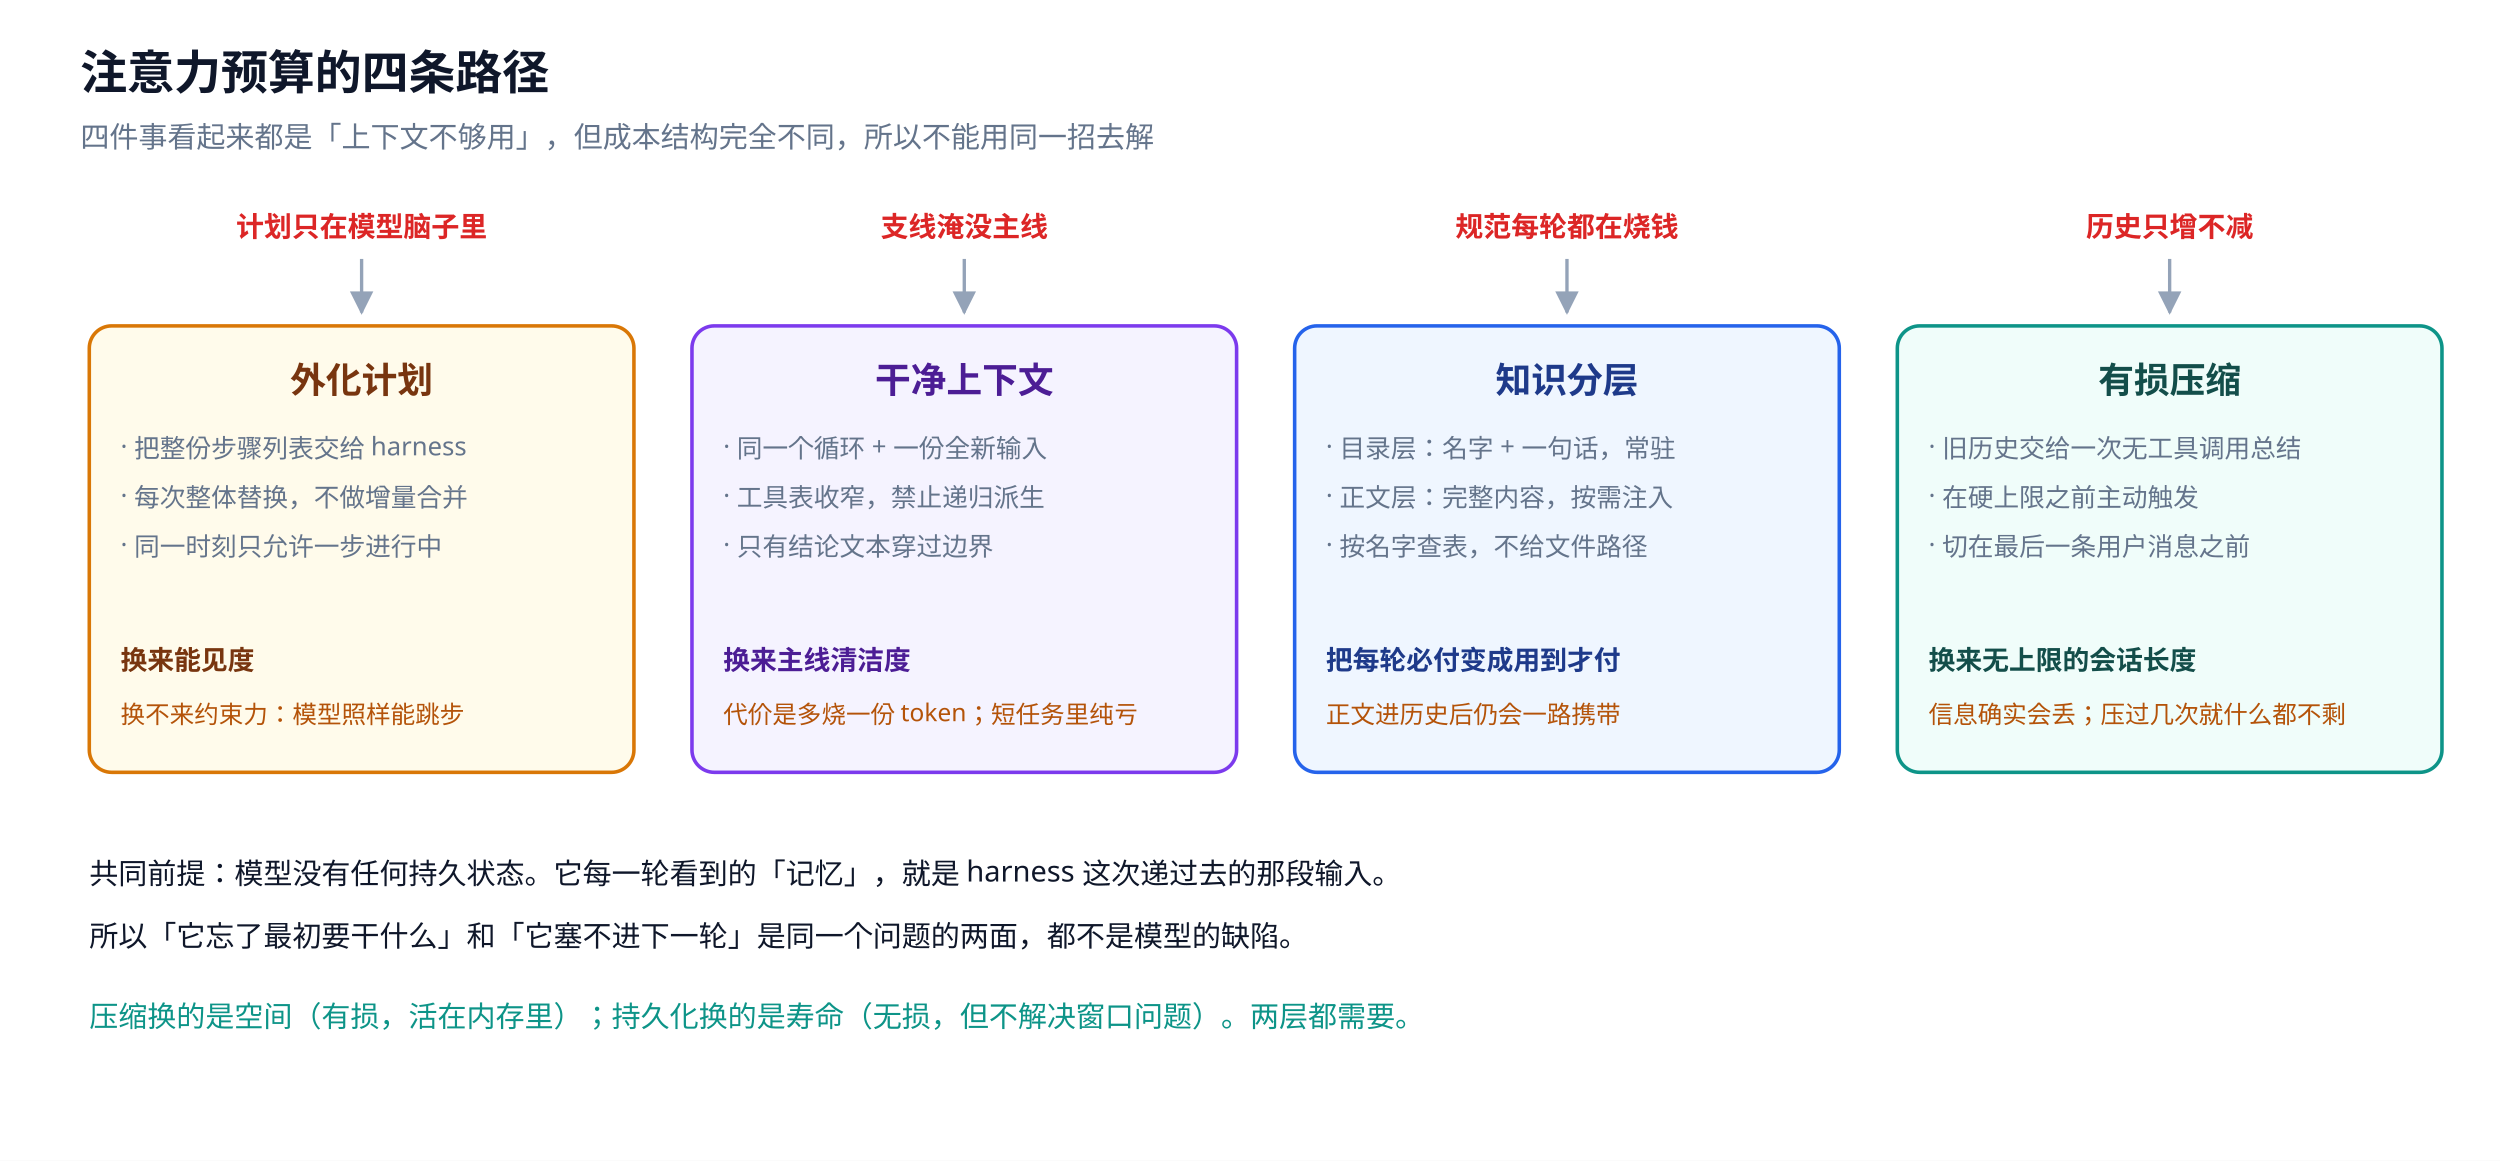
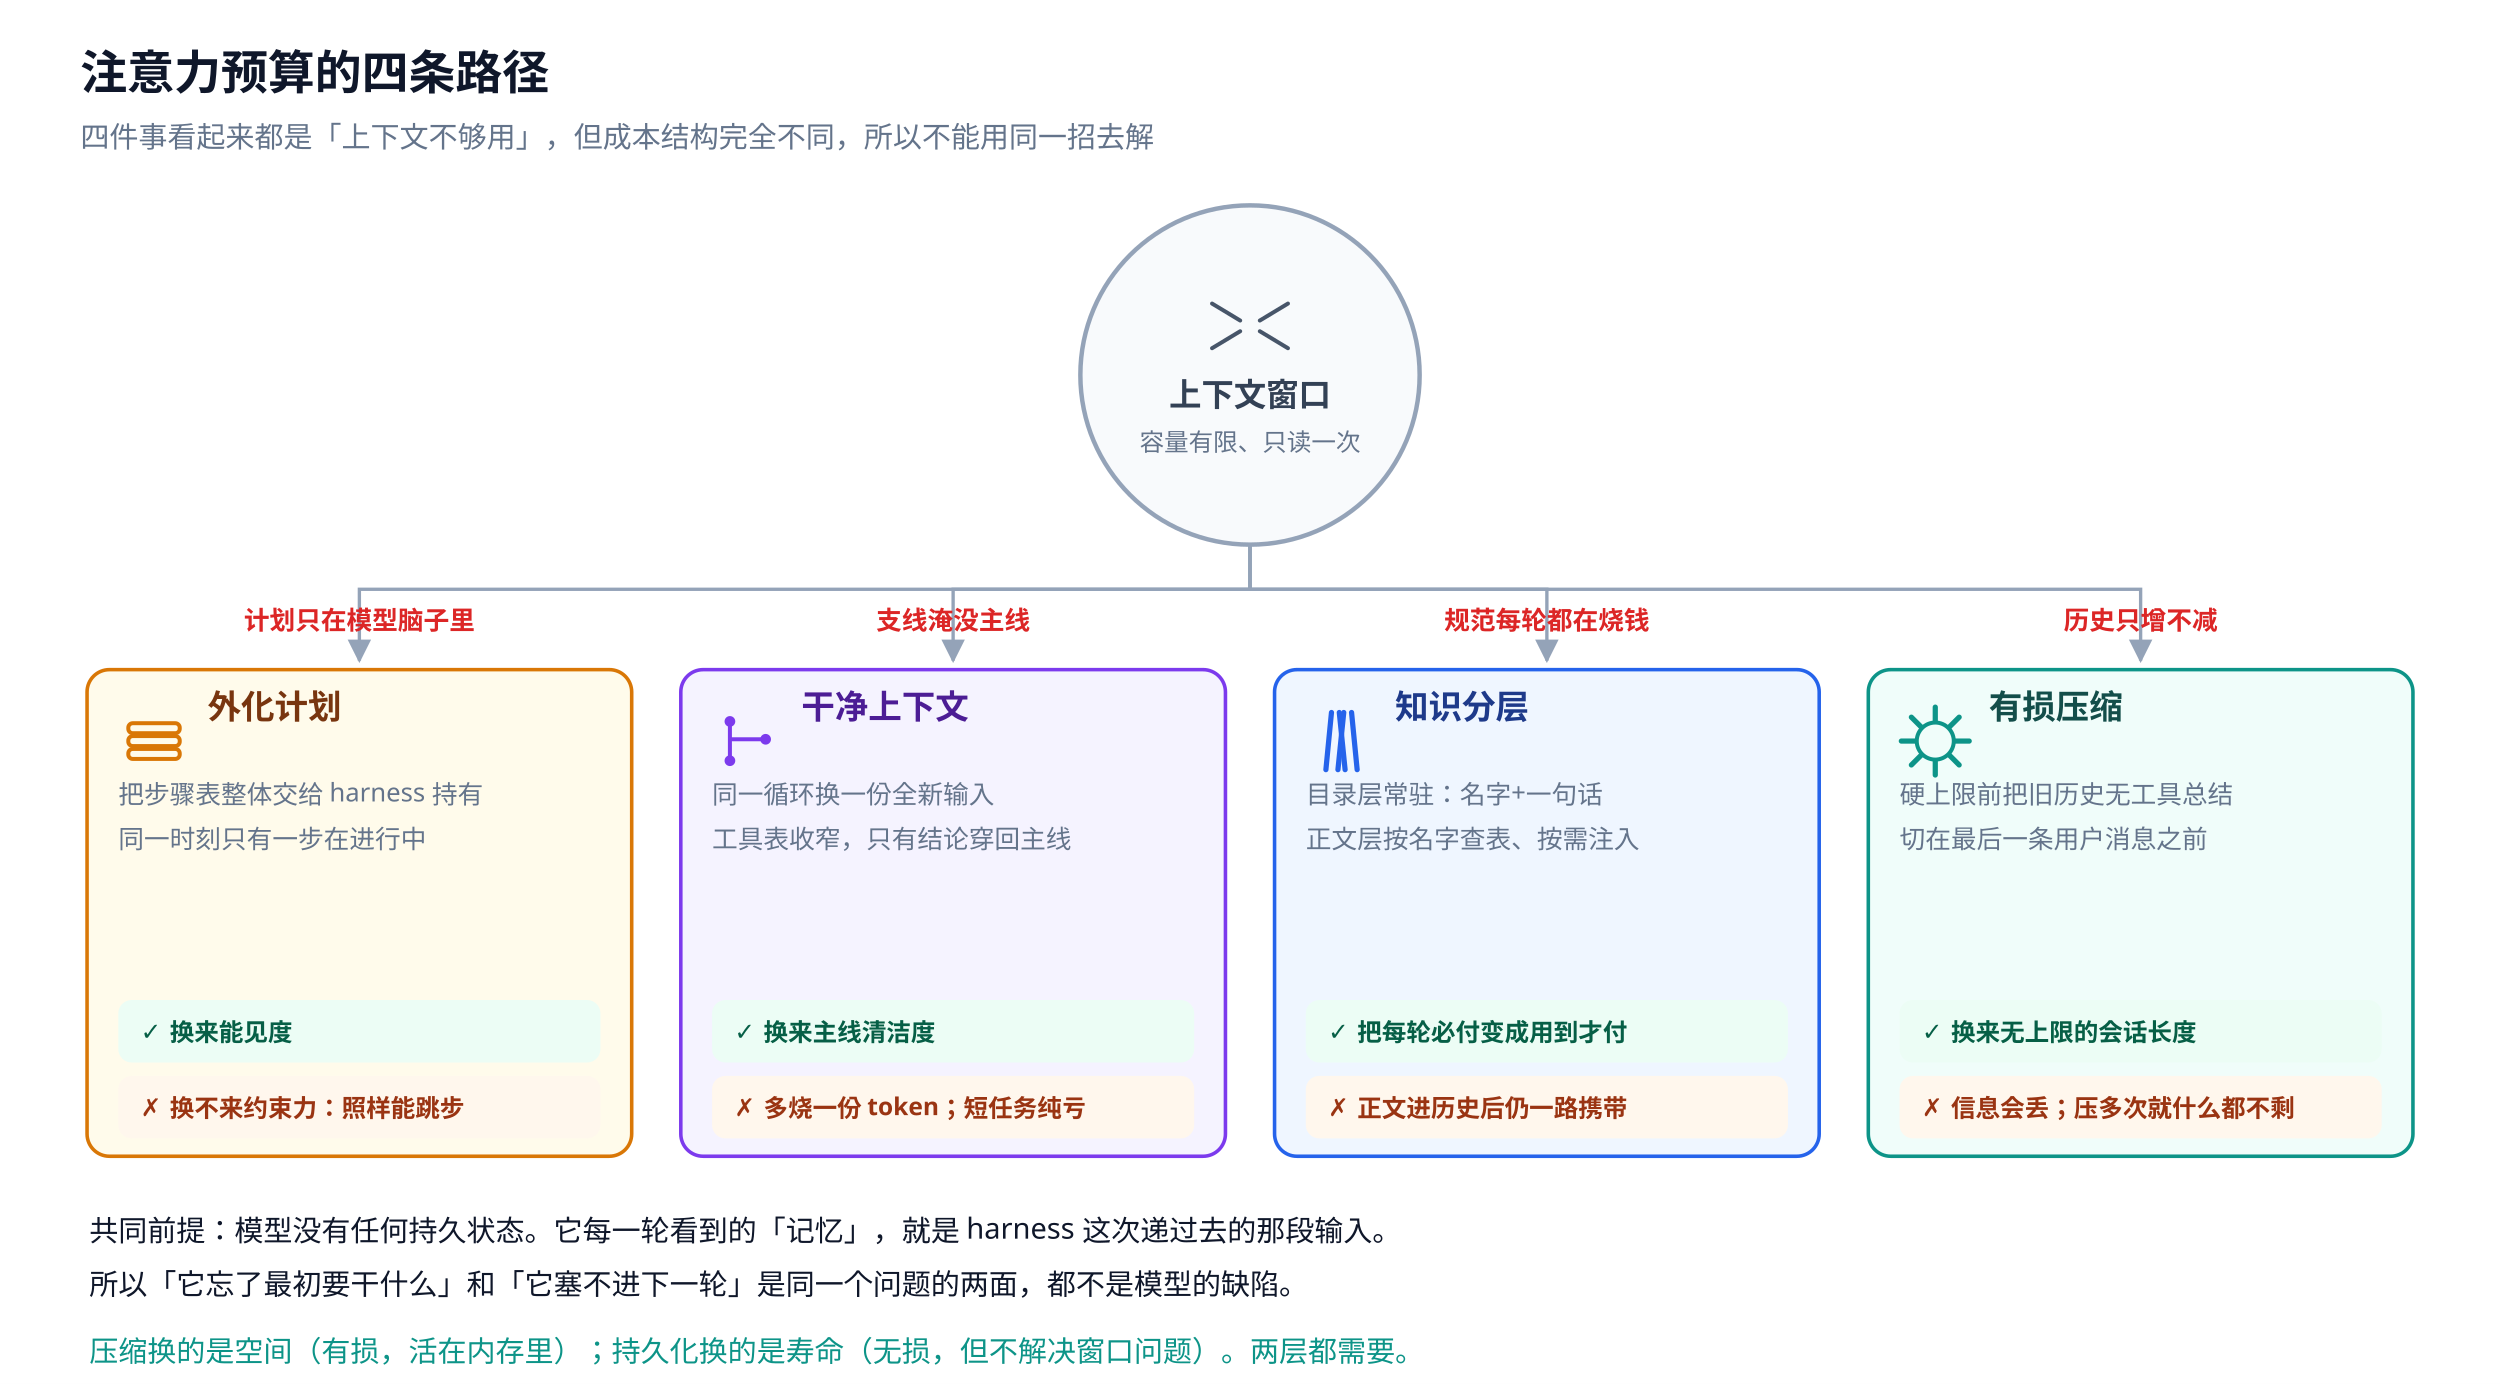
- <svg xmlns="http://www.w3.org/2000/svg" width="1120" height="520" viewBox="0 0 1120 520" font-family="'PingFang SC','Hiragino Sans GB','Heiti SC','Microsoft YaHei',sans-serif">
-   <rect width="1120" height="520" fill="#ffffff" />
+ <svg xmlns="http://www.w3.org/2000/svg" width="1120" height="620" viewBox="0 0 1120 620" font-family="'PingFang SC','Hiragino Sans GB','Heiti SC','Microsoft YaHei',sans-serif">
+   <rect width="1120" height="620" fill="#ffffff" />
  <defs>
    <marker id="a" viewBox="0 0 10 10" refX="9" refY="5" markerWidth="7" markerHeight="7" orient="auto">
      <path d="M0,0 L10,5 L0,10 z" fill="#94a3b8" />
    </marker>
    <marker id="ar" viewBox="0 0 10 10" refX="9" refY="5" markerWidth="7" markerHeight="7" orient="auto">
      <path d="M0,0 L10,5 L0,10 z" fill="#dc2626" />
    </marker>
    <marker id="ag" viewBox="0 0 10 10" refX="9" refY="5" markerWidth="7" markerHeight="7" orient="auto">
      <path d="M0,0 L10,5 L0,10 z" fill="#059669" />
    </marker>
  </defs>
  <text x="36" y="40" font-size="21" fill="#0f172a" text-anchor="start" font-weight="600">注意力预算的四条路径</text>
  <text x="36" y="66" font-size="13" fill="#64748b" text-anchor="start" font-weight="400">四件事看起来都是「上下文不够用」，但成本结构完全不同，所以不能用同一招去解</text>
-   <text x="162" y="106" font-size="12.5" fill="#dc2626" text-anchor="middle" font-weight="600">计划只在模型脑子里</text>
-   <path d="M162,116 L162,140" fill="none" stroke="#94a3b8" stroke-width="1.5" marker-end="url(#a)" />
-   <rect x="40" y="146" width="244" height="200" rx="10" fill="#fffbeb" stroke="#d97706" stroke-width="1.6" />
-   <text x="162" y="176" font-size="16" fill="#78350f" text-anchor="middle" font-weight="700">外化计划</text>
-   <text x="54" y="204" font-size="11.5" fill="#64748b" text-anchor="start" font-weight="400">· 把整份步骤列表交给 harness</text>
-   <text x="54" y="226" font-size="11.5" fill="#64748b" text-anchor="start" font-weight="400">· 每次整体替换，不做增量合并</text>
-   <text x="54" y="248" font-size="11.5" fill="#64748b" text-anchor="start" font-weight="400">· 同一时刻只允许一步进行中</text>
-   <text x="54" y="300" font-size="12" fill="#78350f" text-anchor="start" font-weight="600">换来能见度</text>
-   <text x="54" y="324" font-size="11" fill="#b45309" text-anchor="start" font-weight="400">换不来约束力：模型照样能跳步</text>
-   <text x="432" y="106" font-size="12.5" fill="#dc2626" text-anchor="middle" font-weight="600">支线淹没主线</text>
-   <path d="M432,116 L432,140" fill="none" stroke="#94a3b8" stroke-width="1.5" marker-end="url(#a)" />
-   <rect x="310" y="146" width="244" height="200" rx="10" fill="#f5f3ff" stroke="#7c3aed" stroke-width="1.6" />
-   <text x="432" y="176" font-size="16" fill="#4c1d95" text-anchor="middle" font-weight="700">干净上下文</text>
-   <text x="324" y="204" font-size="11.5" fill="#64748b" text-anchor="start" font-weight="400">· 同一个循环 + 一份全新输入</text>
-   <text x="324" y="226" font-size="11.5" fill="#64748b" text-anchor="start" font-weight="400">· 工具表收窄，禁止递归派生</text>
-   <text x="324" y="248" font-size="11.5" fill="#64748b" text-anchor="start" font-weight="400">· 只有结论文本穿过边界</text>
-   <text x="324" y="300" font-size="12" fill="#4c1d95" text-anchor="start" font-weight="600">换来主线清洁度</text>
-   <text x="324" y="324" font-size="11" fill="#b45309" text-anchor="start" font-weight="400">代价是多烧一份 token；短任务里纯亏</text>
-   <text x="702" y="106" font-size="12.5" fill="#dc2626" text-anchor="middle" font-weight="600">规范每轮都在烧钱</text>
-   <path d="M702,116 L702,140" fill="none" stroke="#94a3b8" stroke-width="1.5" marker-end="url(#a)" />
-   <rect x="580" y="146" width="244" height="200" rx="10" fill="#eff6ff" stroke="#2563eb" stroke-width="1.6" />
-   <text x="702" y="176" font-size="16" fill="#1e3a8a" text-anchor="middle" font-weight="700">知识分层</text>
-   <text x="594" y="204" font-size="11.5" fill="#64748b" text-anchor="start" font-weight="400">· 目录层：名字 + 一句话，常驻</text>
-   <text x="594" y="226" font-size="11.5" fill="#64748b" text-anchor="start" font-weight="400">· 正文层：完整内容，按需注入</text>
-   <text x="594" y="248" font-size="11.5" fill="#64748b" text-anchor="start" font-weight="400">· 按名字查表，不给文件路径</text>
-   <text x="594" y="300" font-size="12" fill="#1e3a8a" text-anchor="start" font-weight="600">把每轮必付变成用到才付</text>
-   <text x="594" y="324" font-size="11" fill="#b45309" text-anchor="start" font-weight="400">正文进历史后仍会一路携带</text>
-   <text x="972" y="106" font-size="12.5" fill="#dc2626" text-anchor="middle" font-weight="600">历史只增不减</text>
-   <path d="M972,116 L972,140" fill="none" stroke="#94a3b8" stroke-width="1.5" marker-end="url(#a)" />
-   <rect x="850" y="146" width="244" height="200" rx="10" fill="#f0fdfa" stroke="#0d9488" stroke-width="1.6" />
-   <text x="972" y="176" font-size="16" fill="#134e4a" text-anchor="middle" font-weight="700">有损压缩</text>
-   <text x="864" y="204" font-size="11.5" fill="#64748b" text-anchor="start" font-weight="400">· 旧历史交给一次无工具调用总结</text>
-   <text x="864" y="226" font-size="11.5" fill="#64748b" text-anchor="start" font-weight="400">· 在硬上限之前主动触发</text>
-   <text x="864" y="248" font-size="11.5" fill="#64748b" text-anchor="start" font-weight="400">· 切在最后一条用户消息之前</text>
-   <text x="864" y="300" font-size="12" fill="#134e4a" text-anchor="start" font-weight="600">换来无上限的会话长度</text>
-   <text x="864" y="324" font-size="11" fill="#b45309" text-anchor="start" font-weight="400">信息确实会丢；压过几次就什么都不剩</text>
-   <text x="40" y="396" font-size="13" fill="#0f172a" text-anchor="start" font-weight="400">共同前提：模型没有任何持久状态。它每一轮看到的「记忆」，就是 harness 这次递过去的那段输入。</text>
-   <text x="40" y="424" font-size="13" fill="#0f172a" text-anchor="start" font-weight="400">所以「它忘了最初要干什么」和「它塞不进下一轮」是同一个问题的两面，都不是模型的缺陷。</text>
-   <text x="40" y="460" font-size="13" fill="#0d9488" text-anchor="start" font-weight="400">压缩换的是空间（有损，活在内存里）；持久化换的是寿命（无损，但不解决窗口问题）。两层都需要。</text>
+   <circle cx="560.0" cy="168" r="76" fill="#f8fafc" stroke="#94a3b8" stroke-width="2" />
+   <line x1="543.0" y1="136.0" x2="555.6" y2="143.6" stroke="#475569" stroke-width="1.8" stroke-linecap="round" />
+   <line x1="577.0" y1="136.0" x2="564.4" y2="143.6" stroke="#475569" stroke-width="1.8" stroke-linecap="round" />
+   <line x1="543.0" y1="156.0" x2="555.6" y2="148.4" stroke="#475569" stroke-width="1.8" stroke-linecap="round" />
+   <line x1="577.0" y1="156.0" x2="564.4" y2="148.4" stroke="#475569" stroke-width="1.8" stroke-linecap="round" />
+   <text x="560.0" y="182" font-size="14.5" fill="#334155" text-anchor="middle" font-weight="700">上下文窗口</text>
+   <text x="560.0" y="202" font-size="11" fill="#64748b" text-anchor="middle" font-weight="400">容量有限、只读一次</text>
+   <polyline points="560.0,244 560.0,264 161.0,264 161.0,296" fill="none" stroke="#94a3b8" stroke-width="1.5" marker-end="url(#a)" />
+   <text x="161.0" y="282" font-size="11.5" fill="#dc2626" text-anchor="middle" font-weight="600">计划只在模型脑子里</text>
+   <rect x="39.0" y="300" width="244" height="218" rx="10" fill="#fffbeb" stroke="#d97706" stroke-width="1.6" />
+   <rect x="57.48" y="324.0" width="23.04" height="4.48" rx="2" fill="none" stroke="#d97706" stroke-width="1.8" />
+   <rect x="57.48" y="329.76" width="23.04" height="4.48" rx="2" fill="none" stroke="#d97706" stroke-width="1.8" />
+   <rect x="57.48" y="335.52" width="23.04" height="4.48" rx="2" fill="none" stroke="#d97706" stroke-width="1.8" />
+   <text x="93.0" y="322" font-size="15" fill="#78350f" text-anchor="start" font-weight="700">外化计划</text>
+   <text x="53.0" y="360" font-size="11.5" fill="#64748b" text-anchor="start" font-weight="400">把步骤表整体交给 harness 持有</text>
+   <text x="53.0" y="380" font-size="11.5" fill="#64748b" text-anchor="start" font-weight="400">同一时刻只有一步在进行中</text>
+   <rect x="53.0" y="448" width="216" height="28" rx="6" fill="#ecfdf5" stroke="none" stroke-width="1.6" />
+   <text x="63.0" y="466" font-size="11" fill="#065f46" text-anchor="start" font-weight="600">✓ 换来能见度</text>
+   <rect x="53.0" y="482" width="216" height="28" rx="6" fill="#fff7ed" stroke="none" stroke-width="1.6" />
+   <text x="63.0" y="500" font-size="11" fill="#9a3412" text-anchor="start" font-weight="600">✗ 换不来约束力：照样能跳步</text>
+   <polyline points="560.0,244 560.0,264 427.0,264 427.0,296" fill="none" stroke="#94a3b8" stroke-width="1.5" marker-end="url(#a)" />
+   <text x="427.0" y="282" font-size="11.5" fill="#dc2626" text-anchor="middle" font-weight="600">支线淹没主线</text>
+   <rect x="305.0" y="300" width="244" height="218" rx="10" fill="#f5f3ff" stroke="#7c3aed" stroke-width="1.6" />
+   <circle cx="327.0" cy="323.2" r="2.4" fill="#7c3aed" />
+   <circle cx="327.0" cy="340.8" r="2.4" fill="#7c3aed" />
+   <circle cx="343.0" cy="331.2" r="2.4" fill="#7c3aed" />
+   <line x1="327.0" y1="325.3" x2="327.0" y2="338.7" stroke="#7c3aed" stroke-width="1.8" stroke-linecap="round" />
+   <path d="M327.0,331.2 Q333.4,331.2 343.0,331.2" fill="none" stroke="#7c3aed" stroke-width="1.8" />
+   <text x="359.0" y="322" font-size="15" fill="#4c1d95" text-anchor="start" font-weight="700">干净上下文</text>
+   <text x="319.0" y="360" font-size="11.5" fill="#64748b" text-anchor="start" font-weight="400">同一循环换一份全新输入</text>
+   <text x="319.0" y="380" font-size="11.5" fill="#64748b" text-anchor="start" font-weight="400">工具表收窄，只有结论穿回主线</text>
+   <rect x="319.0" y="448" width="216" height="28" rx="6" fill="#ecfdf5" stroke="none" stroke-width="1.6" />
+   <text x="329.0" y="466" font-size="11" fill="#065f46" text-anchor="start" font-weight="600">✓ 换来主线清洁度</text>
+   <rect x="319.0" y="482" width="216" height="28" rx="6" fill="#fff7ed" stroke="none" stroke-width="1.6" />
+   <text x="329.0" y="500" font-size="11" fill="#9a3412" text-anchor="start" font-weight="600">✗ 多烧一份 token；短任务纯亏</text>
+   <polyline points="560.0,244 560.0,264 693.0,264 693.0,296" fill="none" stroke="#94a3b8" stroke-width="1.5" marker-end="url(#a)" />
+   <text x="693.0" y="282" font-size="11.5" fill="#dc2626" text-anchor="middle" font-weight="600">规范每轮都在烧钱</text>
+   <rect x="571.0" y="300" width="244" height="218" rx="10" fill="#eff6ff" stroke="#2563eb" stroke-width="1.6" />
+   <line x1="596.5" y1="319.2" x2="594.0" y2="344.8" stroke="#2563eb" stroke-width="2.34" stroke-linecap="round" />
+   <line x1="602.0" y1="319.2" x2="599.4" y2="344.8" stroke="#2563eb" stroke-width="2.34" stroke-linecap="round" />
+   <line x1="600.0" y1="319.2" x2="602.6" y2="344.8" stroke="#2563eb" stroke-width="2.34" stroke-linecap="round" />
+   <line x1="605.5" y1="319.2" x2="608.0" y2="344.8" stroke="#2563eb" stroke-width="2.34" stroke-linecap="round" />
+   <text x="625.0" y="322" font-size="15" fill="#1e3a8a" text-anchor="start" font-weight="700">知识分层</text>
+   <text x="585.0" y="360" font-size="11.5" fill="#64748b" text-anchor="start" font-weight="400">目录层常驻：名字+一句话</text>
+   <text x="585.0" y="380" font-size="11.5" fill="#64748b" text-anchor="start" font-weight="400">正文层按名字查表、按需注入</text>
+   <rect x="585.0" y="448" width="216" height="28" rx="6" fill="#ecfdf5" stroke="none" stroke-width="1.6" />
+   <text x="595.0" y="466" font-size="11" fill="#065f46" text-anchor="start" font-weight="600">✓ 把每轮必付变成用到才付</text>
+   <rect x="585.0" y="482" width="216" height="28" rx="6" fill="#fff7ed" stroke="none" stroke-width="1.6" />
+   <text x="595.0" y="500" font-size="11" fill="#9a3412" text-anchor="start" font-weight="600">✗ 正文进历史后仍一路携带</text>
+   <polyline points="560.0,244 560.0,264 959.0,264 959.0,296" fill="none" stroke="#94a3b8" stroke-width="1.5" marker-end="url(#a)" />
+   <text x="959.0" y="282" font-size="11.5" fill="#dc2626" text-anchor="middle" font-weight="600">历史只增不减</text>
+   <rect x="837.0" y="300" width="244" height="218" rx="10" fill="#f0fdfa" stroke="#0d9488" stroke-width="1.6" />
+   <circle cx="867.0" cy="332.0" r="8.3" fill="none" stroke="#0d9488" stroke-width="1.8" />
+   <line x1="876.0" y1="332.0" x2="882.2" y2="332.0" stroke="#0d9488" stroke-width="2.34" stroke-linecap="round" />
+   <line x1="873.3" y1="338.3" x2="877.7" y2="342.7" stroke="#0d9488" stroke-width="2.34" stroke-linecap="round" />
+   <line x1="867.0" y1="341.0" x2="867.0" y2="347.2" stroke="#0d9488" stroke-width="2.34" stroke-linecap="round" />
+   <line x1="860.7" y1="338.3" x2="856.3" y2="342.7" stroke="#0d9488" stroke-width="2.34" stroke-linecap="round" />
+   <line x1="858.0" y1="332.0" x2="851.8" y2="332.0" stroke="#0d9488" stroke-width="2.34" stroke-linecap="round" />
+   <line x1="860.7" y1="325.7" x2="856.3" y2="321.3" stroke="#0d9488" stroke-width="2.34" stroke-linecap="round" />
+   <line x1="867.0" y1="323.0" x2="867.0" y2="316.8" stroke="#0d9488" stroke-width="2.34" stroke-linecap="round" />
+   <line x1="873.3" y1="325.7" x2="877.7" y2="321.3" stroke="#0d9488" stroke-width="2.34" stroke-linecap="round" />
+   <text x="891.0" y="322" font-size="15" fill="#134e4a" text-anchor="start" font-weight="700">有损压缩</text>
+   <text x="851.0" y="360" font-size="11.5" fill="#64748b" text-anchor="start" font-weight="400">硬上限前把旧历史无工具总结</text>
+   <text x="851.0" y="380" font-size="11.5" fill="#64748b" text-anchor="start" font-weight="400">切在最后一条用户消息之前</text>
+   <rect x="851.0" y="448" width="216" height="28" rx="6" fill="#ecfdf5" stroke="none" stroke-width="1.6" />
+   <text x="861.0" y="466" font-size="11" fill="#065f46" text-anchor="start" font-weight="600">✓ 换来无上限的会话长度</text>
+   <rect x="851.0" y="482" width="216" height="28" rx="6" fill="#fff7ed" stroke="none" stroke-width="1.6" />
+   <text x="861.0" y="500" font-size="11" fill="#9a3412" text-anchor="start" font-weight="600">✗ 信息会丢；压多次就什么都不剩</text>
+   <text x="40" y="556" font-size="13" fill="#0f172a" text-anchor="start" font-weight="400">共同前提：模型没有任何持久状态。它每一轮看到的「记忆」，就是 harness 这次递过去的那段输入。</text>
+   <text x="40" y="580" font-size="13" fill="#0f172a" text-anchor="start" font-weight="400">所以「它忘了最初要干什么」和「它塞不进下一轮」是同一个问题的两面，都不是模型的缺陷。</text>
+   <text x="40" y="610" font-size="13" fill="#0d9488" text-anchor="start" font-weight="400">压缩换的是空间（有损，活在内存里）；持久化换的是寿命（无损，但不解决窗口问题）。两层都需要。</text>
</svg>
